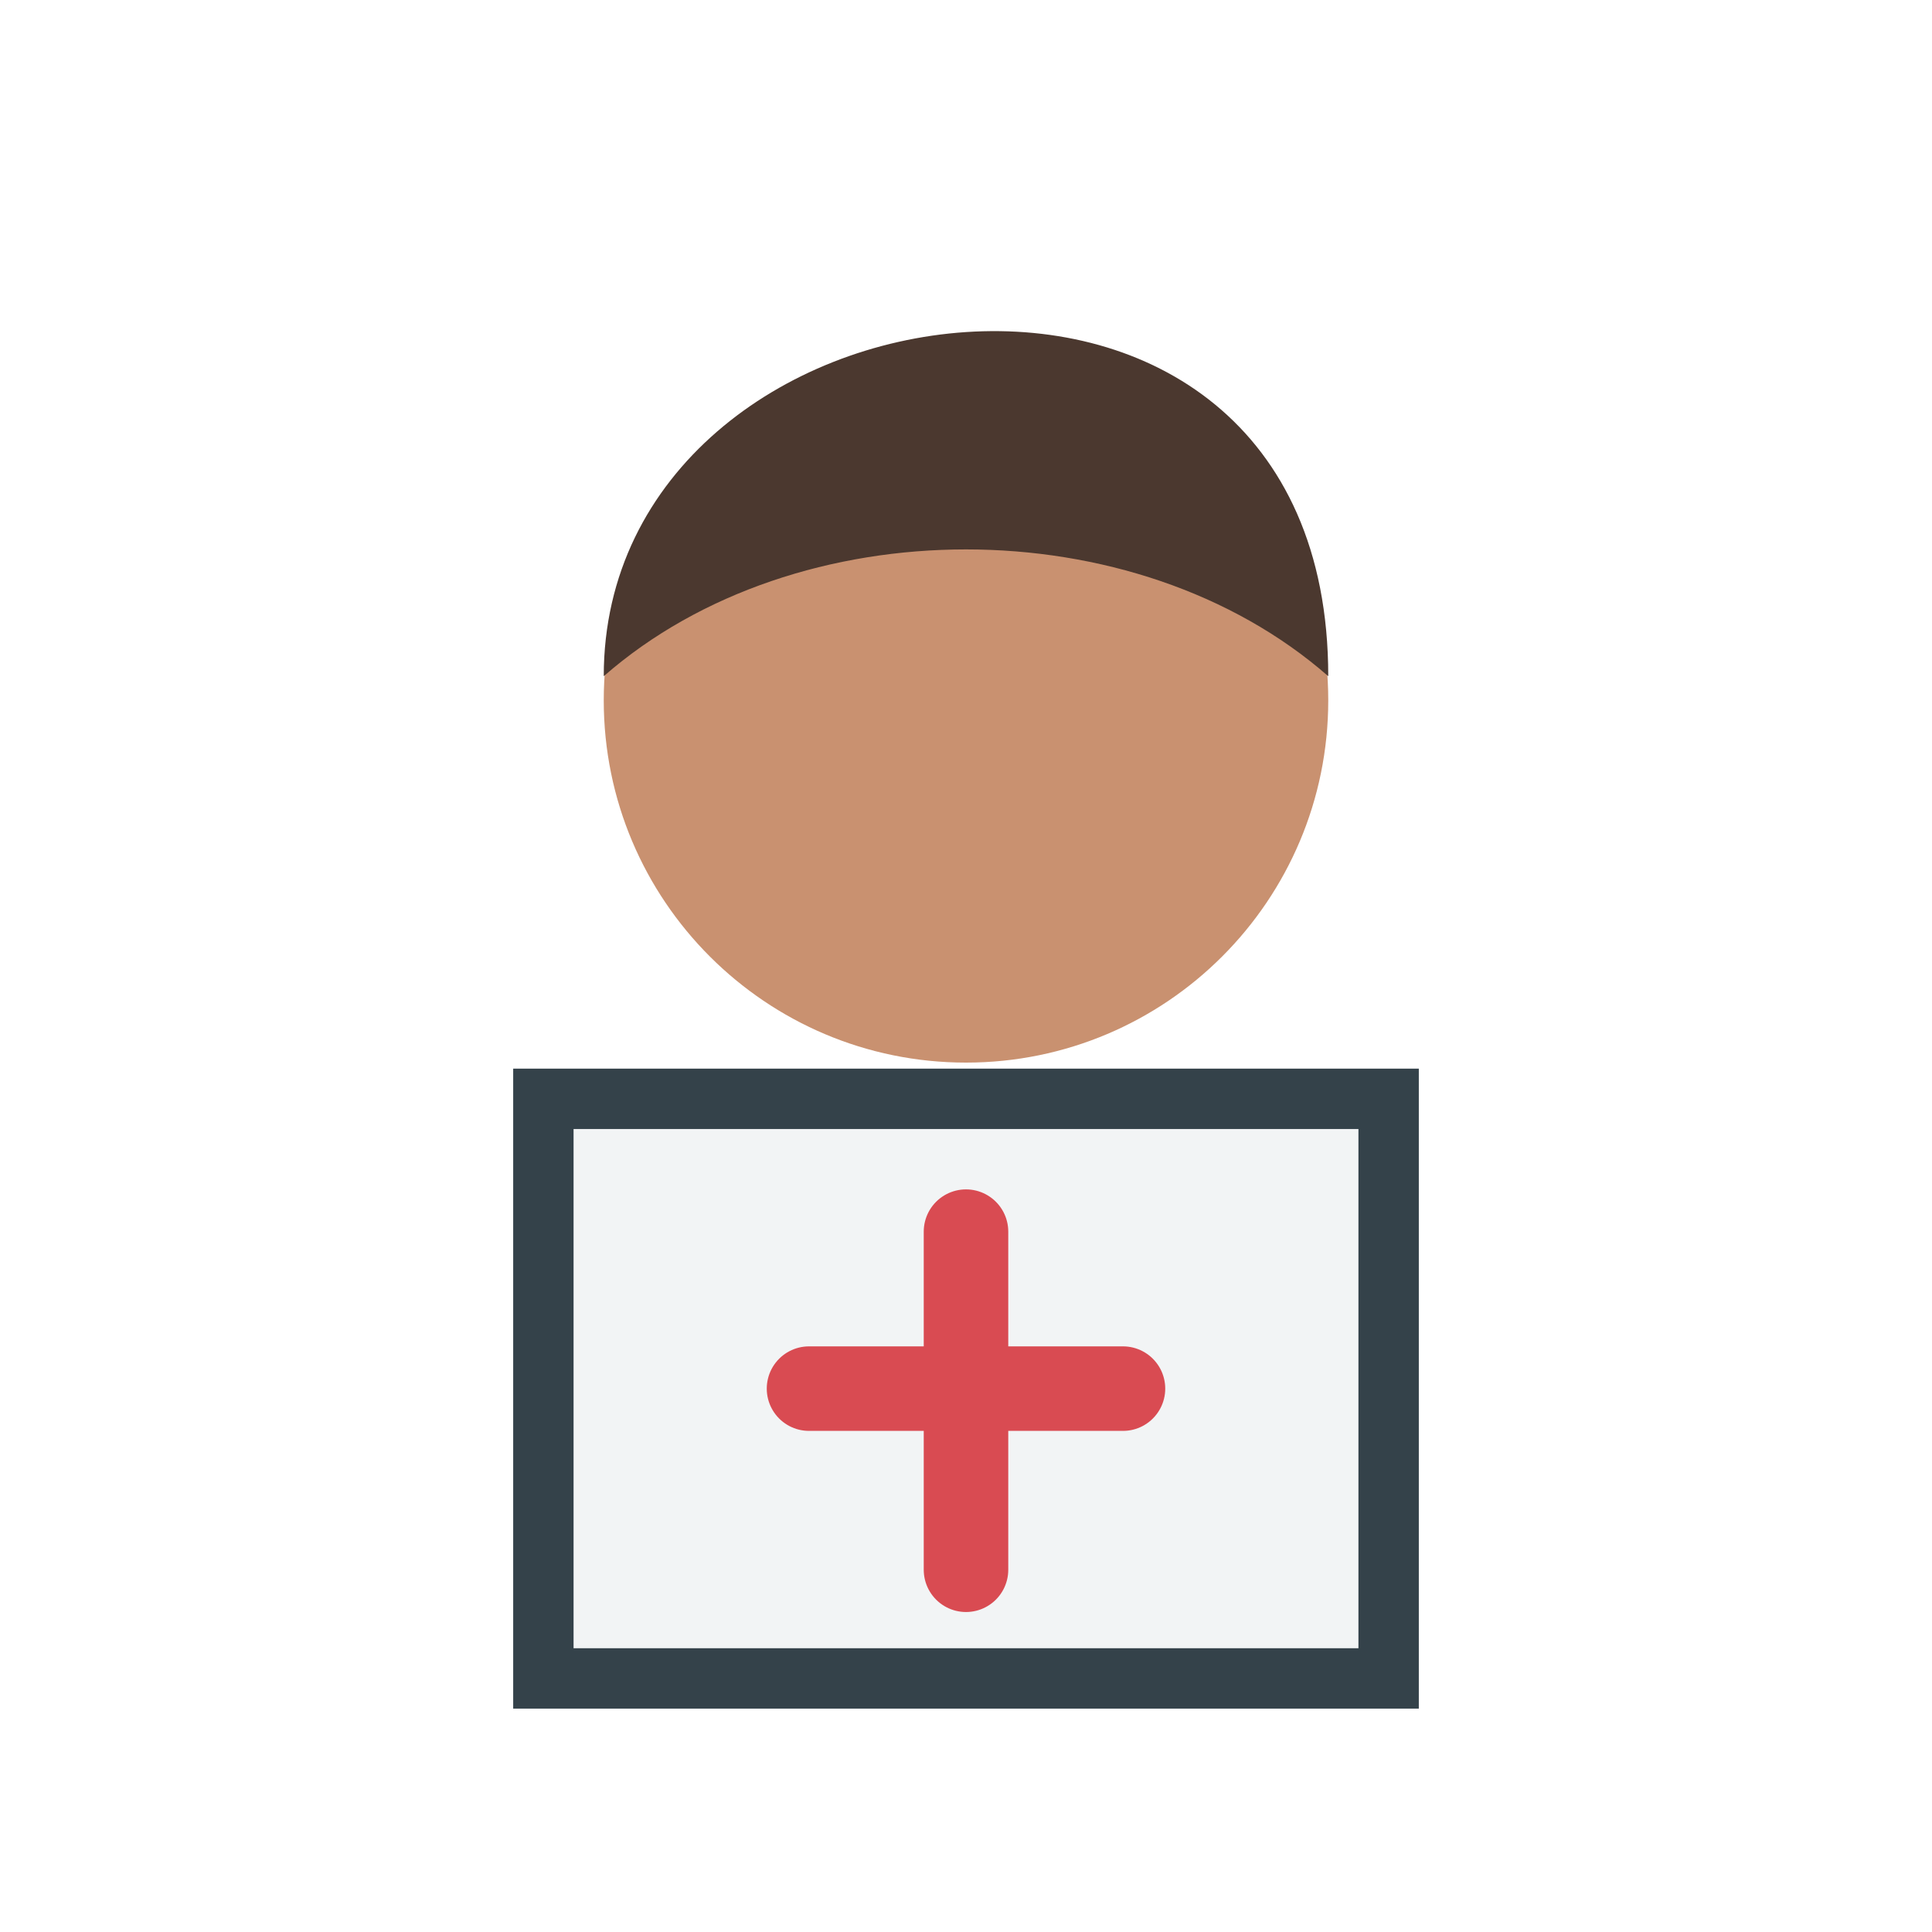
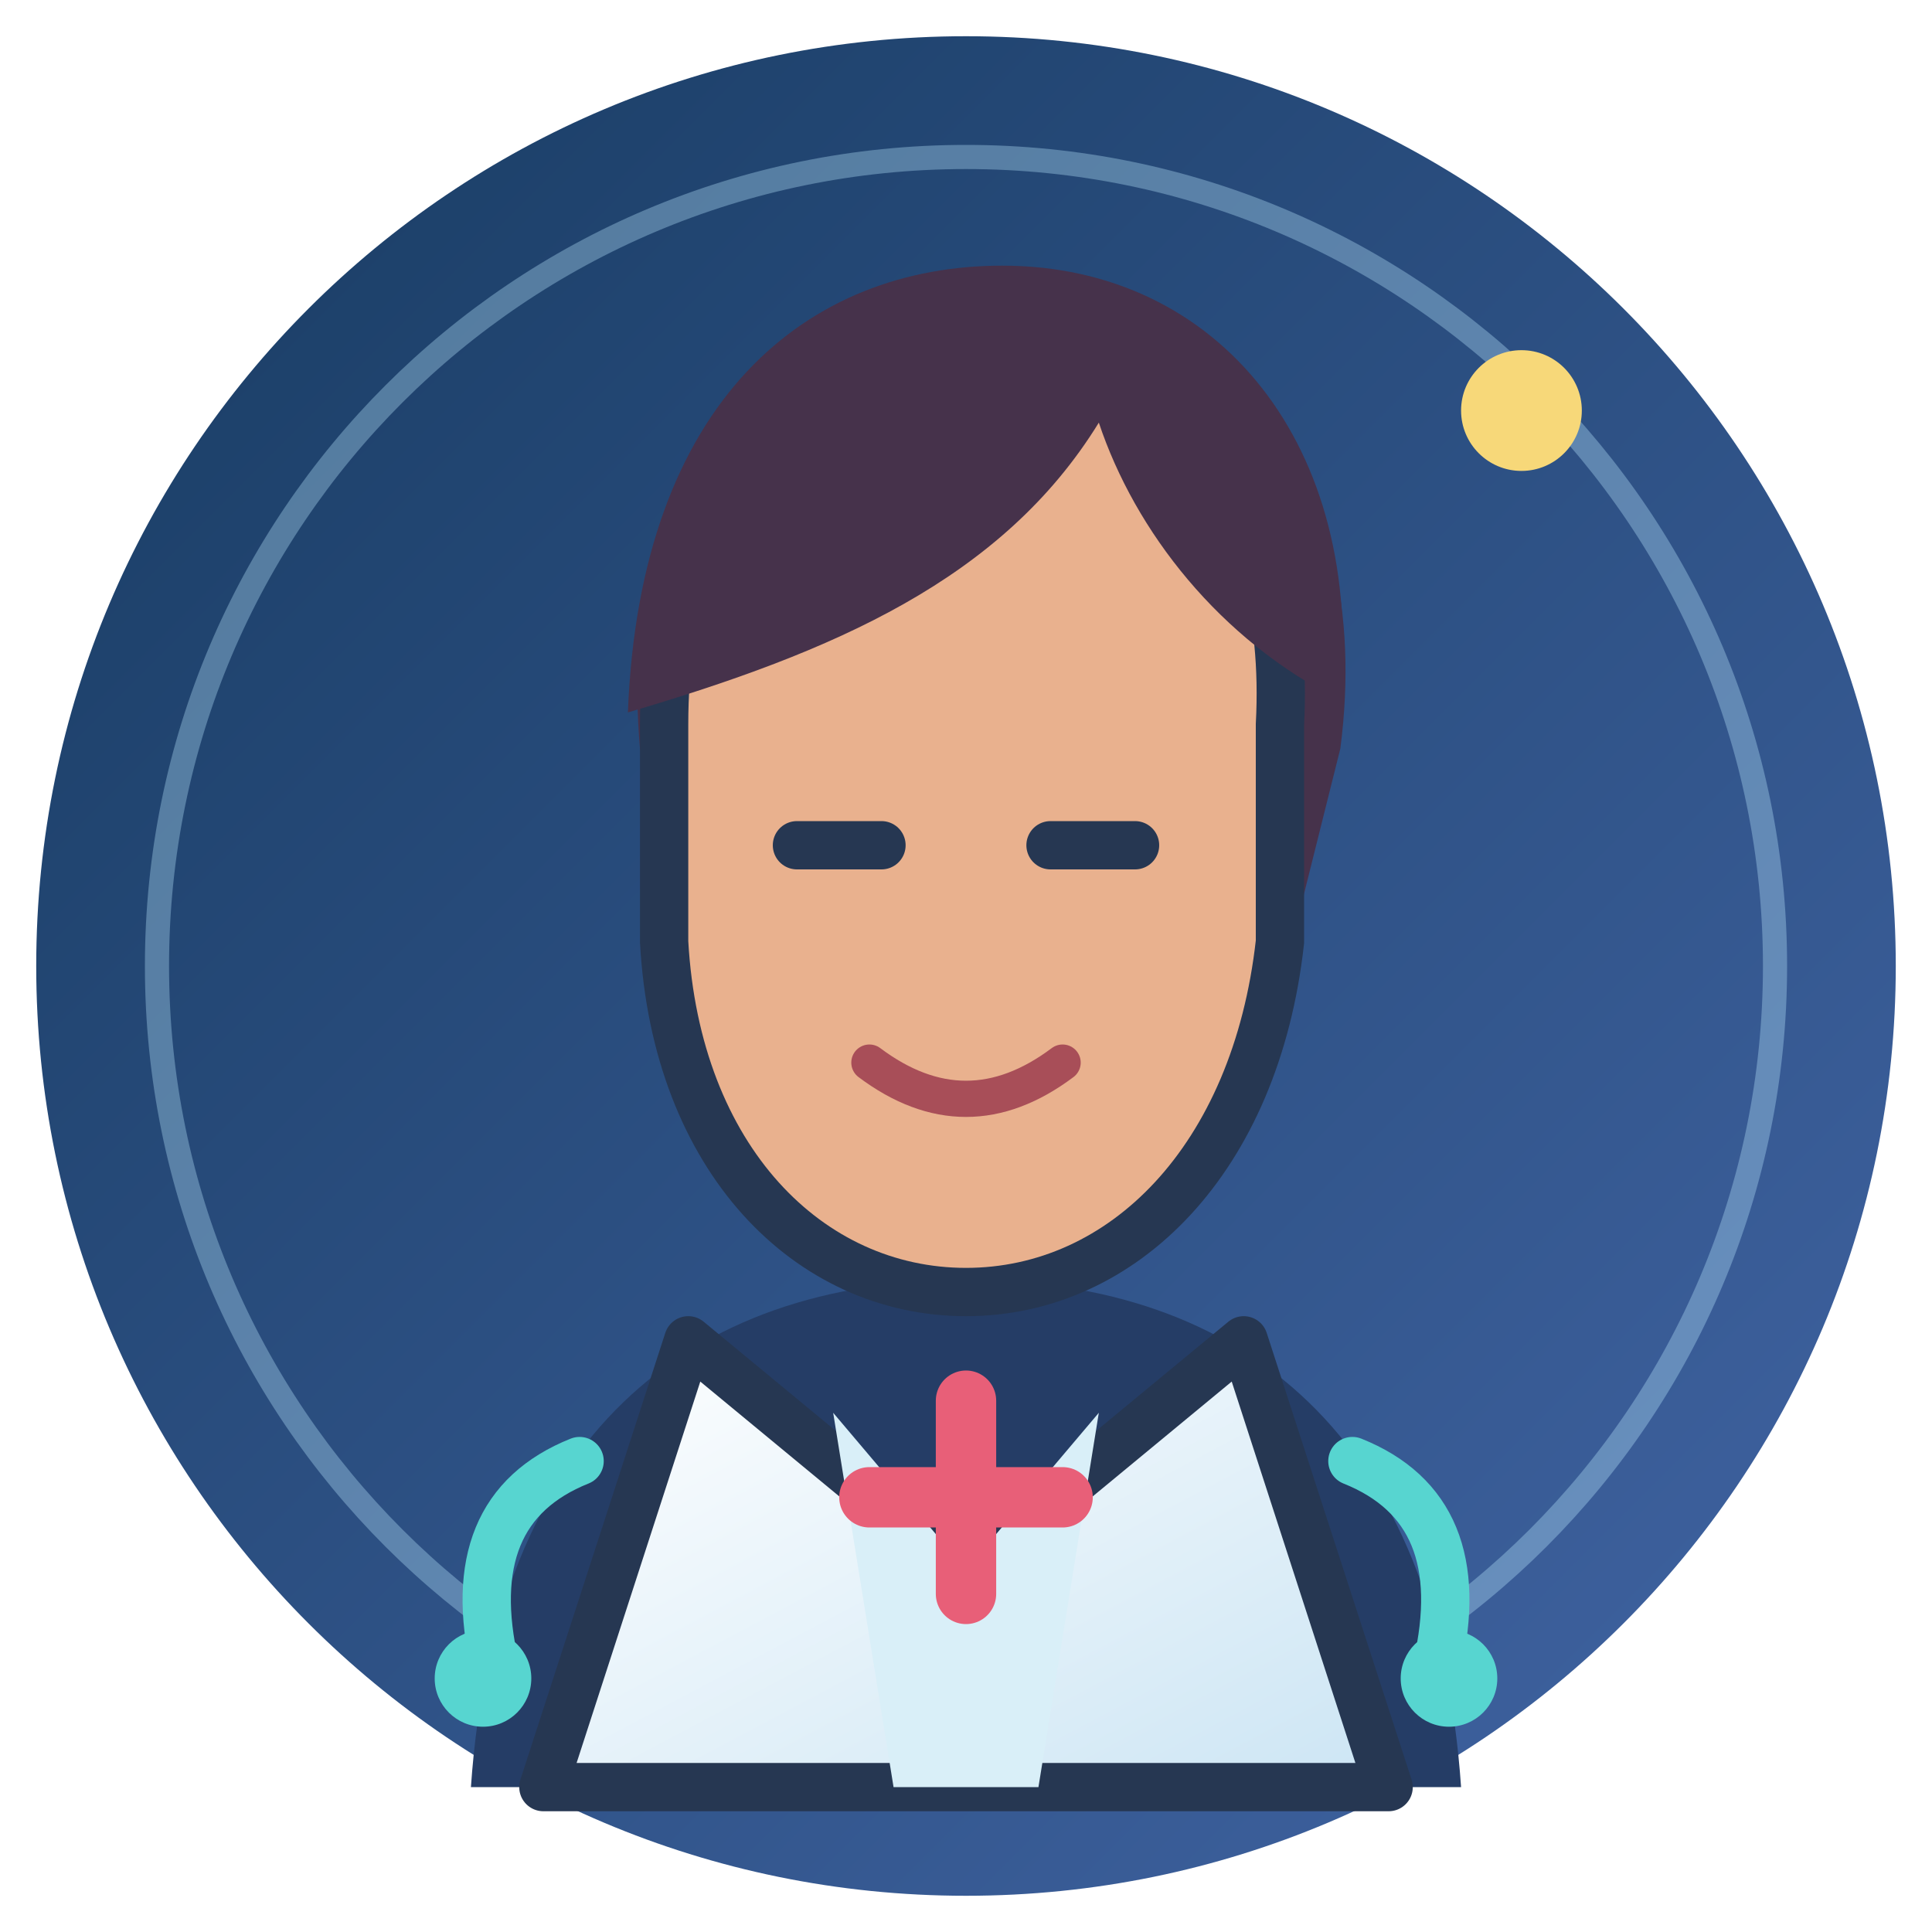
- <svg xmlns="http://www.w3.org/2000/svg" viewBox="0 0 160 160">
-   <circle cx="80" cy="58" r="30" fill="#c99170" />
-   <path d="M50 56c0-34 60-42 60 0-16-14-44-14-60 0Z" fill="#4b382f" />
-   <path d="M45 91h70v48H45Z" fill="#f2f4f5" stroke="#34424a" stroke-width="5" />
-   <path d="M80 102v28M67 115h26" stroke="#d94b52" stroke-width="7" stroke-linecap="round" />
+ <svg xmlns="http://www.w3.org/2000/svg" viewBox="0 0 160 160" role="img" aria-label="Doctor avatar">
+   <defs>
+     <linearGradient id="bg" x1="0" y1="0" x2="1" y2="1">
+       <stop stop-color="#173b61" />
+       <stop offset="1" stop-color="#4265a5" />
+     </linearGradient>
+     <linearGradient id="coat" x1="0" y1="0" x2="1" y2="1">
+       <stop stop-color="#fff" />
+       <stop offset="1" stop-color="#cce5f4" />
+     </linearGradient>
+   </defs>
+   <circle cx="80" cy="80" r="77" fill="url(#bg)" />
+   <circle cx="80" cy="80" r="67" fill="none" stroke="#b9e9ff" stroke-opacity=".35" stroke-width="2" />
+   <circle cx="126" cy="34" r="5" fill="#f7d879" />
+   <path d="M39 148c2-29 18-42 41-42s39 13 41 42" fill="#253d66" />
+   <path d="M57 111 80 130l23-19 12 37H45Z" fill="url(#coat)" stroke="#263752" stroke-width="4" stroke-linejoin="round" />
+   <path d="m69 117 11 13 11-13-5 31H74Z" fill="#d9eff8" />
+   <path d="M72 124h16m-8-8v16" stroke="#e85f78" stroke-width="5" stroke-linecap="round" />
+   <path d="M53 62c-2-23 10-38 29-38s32 15 29 38l-5 20H58Z" fill="#46324b" />
+   <path d="M55 60c0-20 11-31 25-31 17 0 27 12 26 31v18c-2 18-13 29-26 29S56 96 55 78Z" fill="#e9b18e" stroke="#263752" stroke-width="4" />
+   <path d="M52 59c1-26 15-37 31-37 18 0 30 15 28 36-10-5-17-14-20-23-8 13-22 19-39 24Z" fill="#46324b" />
+   <path d="M66 70h7m14 0h7" stroke="#263752" stroke-width="4" stroke-linecap="round" />
+   <path d="M72 88q8 6 16 0" fill="none" stroke="#a84e58" stroke-width="3" stroke-linecap="round" />
+   <path d="M48 121q-10 4-7 17m71-17q10 4 7 17" fill="none" stroke="#57d5d0" stroke-width="4" stroke-linecap="round" />
+   <circle cx="40" cy="139" r="4" fill="#57d5d0" />
+   <circle cx="120" cy="139" r="4" fill="#57d5d0" />
</svg>
